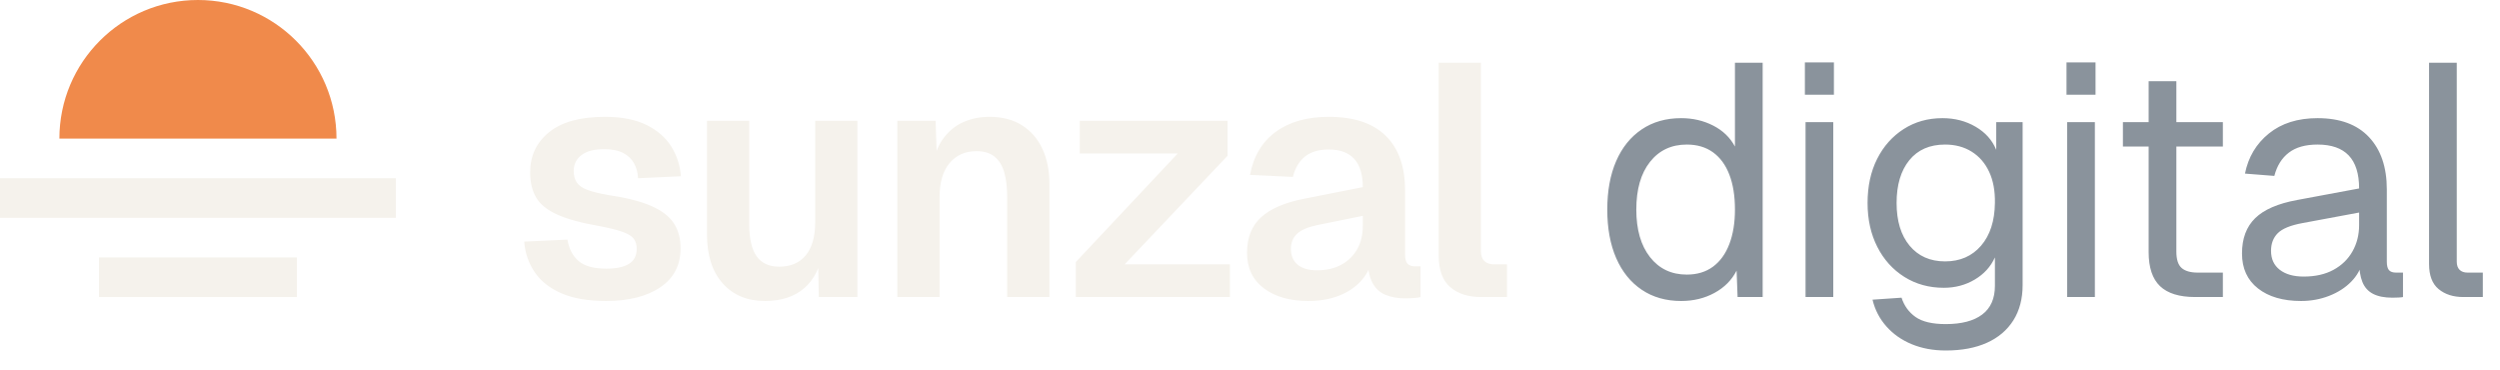
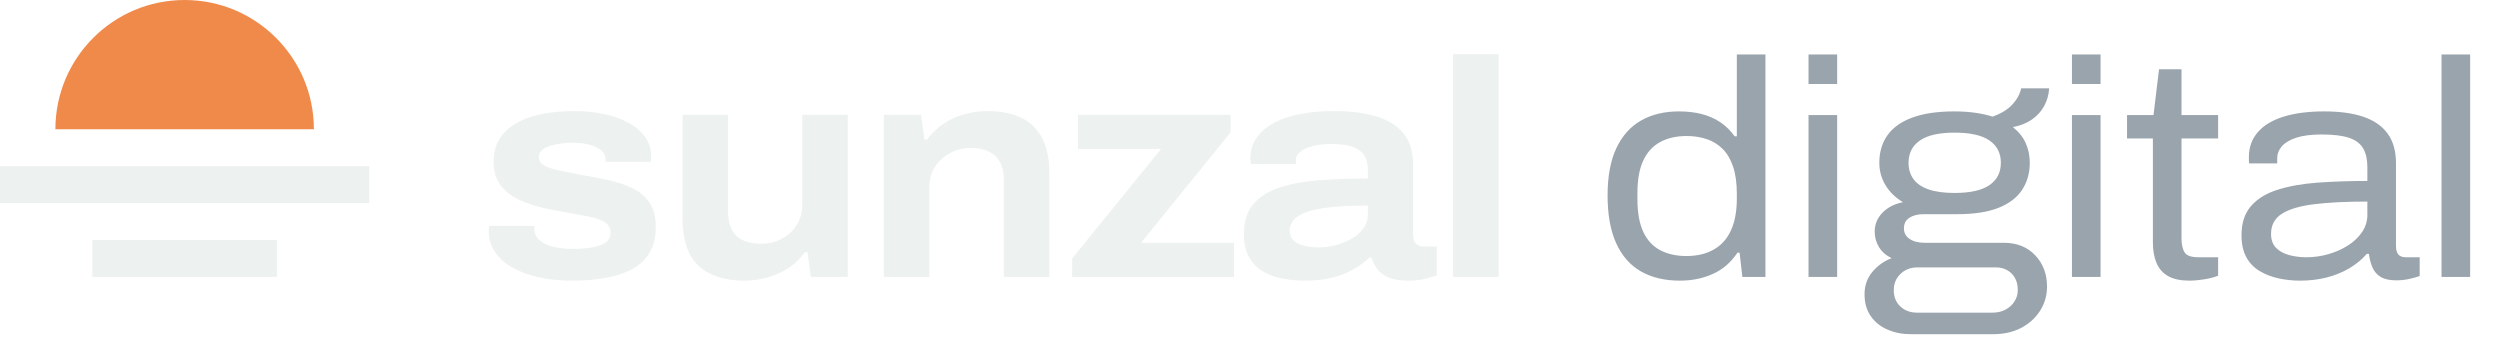
- <svg xmlns="http://www.w3.org/2000/svg" viewBox="0 0 303.0 44.8" role="img" aria-label="Sunzal Digital">
+ <svg xmlns="http://www.w3.org/2000/svg" viewBox="0 0 324.96 44.8" role="img" aria-label="Sunzal Digital">
  <path fill="#F08A4B" d="M7.2 16.8A16.8 16.8 0 0 1 40.8 16.8Z" />
-   <rect fill="#F5F2EC" x="0.0" y="21.6" width="48.0" height="4.8" />
-   <rect fill="#F5F2EC" x="12.0" y="31.2" width="24.0" height="4.8" />
-   <path fill="#F5F2EC" d="M73.48 36.48Q70.24 36.48 68.1 35.56Q65.96 34.64 64.84 33Q63.72 31.36 63.56 29.28L68.8 29.04Q69.08 30.72 70.16 31.64Q71.24 32.56 73.52 32.56Q75.32 32.56 76.26 31.98Q77.2 31.4 77.2 30.16Q77.2 29.44 76.86 28.96Q76.52 28.48 75.54 28.12Q74.56 27.76 72.68 27.4Q69.44 26.84 67.6 26.02Q65.76 25.2 65.02 23.96Q64.28 22.72 64.28 20.88Q64.28 17.88 66.58 16.02Q68.88 14.16 73.32 14.16Q76.4 14.16 78.38 15.14Q80.36 16.12 81.38 17.74Q82.4 19.36 82.56 21.36L77.36 21.6Q77.32 20.6 76.88 19.8Q76.44 19 75.56 18.54Q74.68 18.08 73.24 18.08Q71.44 18.08 70.5 18.8Q69.56 19.52 69.56 20.72Q69.56 21.56 69.94 22.12Q70.32 22.68 71.24 23.02Q72.16 23.36 73.76 23.64Q77.04 24.12 78.96 24.96Q80.88 25.8 81.7 27.06Q82.52 28.32 82.52 30.08Q82.52 33.16 80.06 34.82Q77.6 36.48 73.48 36.48ZM92.76 36.48Q89.52 36.48 87.62 34.34Q85.72 32.2 85.72 28.4V14.64H90.84V27.12Q90.84 29.8 91.74 31.06Q92.64 32.32 94.48 32.32Q96.56 32.32 97.7 30.94Q98.84 29.56 98.84 26.92V14.64H103.96V36H99.28L99.16 30.12L99.8 30.32Q99.32 33.36 97.52 34.92Q95.72 36.48 92.76 36.48ZM108.8 36V14.64H113.44L113.64 20.64L113.04 20.4Q113.36 18.16 114.36 16.8Q115.36 15.44 116.8 14.8Q118.24 14.16 119.96 14.16Q122.32 14.16 123.94 15.2Q125.56 16.24 126.4 18.06Q127.24 19.88 127.24 22.28V36H122.12V23.92Q122.12 22.12 121.76 20.88Q121.4 19.64 120.58 18.98Q119.76 18.32 118.4 18.32Q116.36 18.32 115.14 19.76Q113.92 21.2 113.92 23.92V36ZM130.44 36V31.76L142.8 18.6H130.92V14.64H148.84V18.88L136.36 32.04H149.12V36ZM158.64 36.48Q155.28 36.48 153.24 34.94Q151.2 33.4 151.2 30.64Q151.2 27.88 152.92 26.32Q154.64 24.76 158.16 24.08L165.24 22.68Q165.24 20.4 164.2 19.26Q163.16 18.12 161.12 18.12Q159.28 18.12 158.22 18.98Q157.16 19.84 156.76 21.44L151.56 21.2Q152.2 17.8 154.68 15.98Q157.16 14.16 161.12 14.16Q165.68 14.16 168.02 16.46Q170.36 18.76 170.36 23.04V30.8Q170.36 31.64 170.66 31.96Q170.96 32.28 171.56 32.28H172.24V36Q172 36.08 171.46 36.12Q170.92 36.16 170.36 36.16Q169.04 36.16 168 35.74Q166.96 35.32 166.4 34.26Q165.84 33.2 165.84 31.36L166.28 31.68Q165.96 33.08 164.9 34.18Q163.84 35.28 162.24 35.88Q160.64 36.48 158.64 36.48ZM159.68 32.76Q161.4 32.76 162.64 32.08Q163.88 31.4 164.56 30.2Q165.24 29 165.24 27.36V26.16L159.72 27.28Q158 27.64 157.26 28.34Q156.52 29.04 156.52 30.16Q156.52 31.4 157.34 32.08Q158.16 32.76 159.68 32.76ZM179.56 36Q177.24 36 175.84 34.8Q174.44 33.6 174.44 30.96V7.6H179.56V30.44Q179.56 31.24 179.98 31.64Q180.4 32.04 181.16 32.04H182.72V36Z" />
-   <path fill="#8A939C" d="M203.84 36.48Q201.08 36.48 199.06 35.12Q197.04 33.76 195.96 31.28Q194.88 28.8 194.88 25.4Q194.88 22 195.96 19.52Q197.04 17.04 199.06 15.68Q201.08 14.32 203.84 14.32Q205.96 14.32 207.72 15.22Q209.48 16.12 210.36 17.76V7.6H213.72V36H210.68L210.56 32.8Q209.68 34.52 207.88 35.5Q206.08 36.48 203.84 36.48ZM204.52 33.28Q206.4 33.28 207.7 32.32Q209 31.36 209.68 29.58Q210.36 27.8 210.36 25.4Q210.36 22.92 209.68 21.16Q209 19.4 207.7 18.46Q206.4 17.52 204.52 17.52Q201.72 17.52 200.06 19.62Q198.4 21.72 198.4 25.4Q198.4 29.04 200.06 31.16Q201.72 33.28 204.52 33.28ZM218.92 36V14.8H222.28V36ZM218.84 11.48V7.56H222.36V11.48ZM235.92 42.48Q233.64 42.48 231.8 41.72Q229.96 40.96 228.72 39.56Q227.48 38.16 227.04 36.32L230.56 36.08Q231.04 37.56 232.26 38.42Q233.48 39.28 235.92 39.28Q238.8 39.28 240.34 38.12Q241.88 36.96 241.88 34.64V31.2Q241.12 32.88 239.44 33.88Q237.76 34.88 235.68 34.88Q233 34.88 230.9 33.56Q228.8 32.24 227.62 29.92Q226.44 27.6 226.44 24.6Q226.44 21.56 227.6 19.26Q228.76 16.96 230.82 15.64Q232.88 14.32 235.52 14.32Q237.76 14.32 239.54 15.36Q241.32 16.4 242.04 18.16V14.8H245.24V34.56Q245.24 37.04 244.12 38.82Q243 40.6 240.92 41.54Q238.84 42.48 235.92 42.48ZM235.84 31.68Q238.56 31.68 240.2 29.78Q241.84 27.88 241.88 24.6Q241.92 22.4 241.18 20.82Q240.44 19.24 239.06 18.38Q237.68 17.52 235.84 17.52Q233.04 17.52 231.5 19.42Q229.96 21.32 229.96 24.6Q229.96 27.88 231.54 29.78Q233.12 31.68 235.84 31.68ZM250.64 36V14.8H254V36ZM250.56 11.48V7.56H254.08V11.48ZM266.16 36Q263.28 36 261.9 34.68Q260.52 33.36 260.52 30.56V9.84H263.88V30.48Q263.88 31.92 264.52 32.48Q265.16 33.04 266.48 33.04H269.52V36ZM257.4 17.76V14.8H269.52V17.76ZM279 36.48Q275.72 36.48 273.78 34.96Q271.84 33.44 271.84 30.72Q271.84 28 273.44 26.44Q275.04 24.88 278.52 24.24L286.04 22.84Q286.04 20.16 284.78 18.84Q283.52 17.52 281 17.52Q278.8 17.52 277.52 18.5Q276.24 19.48 275.76 21.32L272.2 21.04Q272.8 18.04 275.1 16.18Q277.4 14.32 281 14.32Q285.08 14.32 287.24 16.62Q289.4 18.92 289.4 22.96V31.72Q289.4 32.44 289.66 32.74Q289.92 33.04 290.52 33.04H291.36V36Q291.2 36.04 290.84 36.06Q290.48 36.08 290.08 36.08Q288.64 36.08 287.74 35.62Q286.84 35.16 286.44 34.18Q286.04 33.2 286.04 31.6L286.44 31.68Q286.16 33.04 285.08 34.14Q284 35.24 282.4 35.86Q280.8 36.48 279 36.48ZM279.32 33.52Q281.44 33.52 282.94 32.7Q284.44 31.88 285.24 30.46Q286.04 29.04 286.04 27.28V25.76L279.16 27.04Q277 27.44 276.18 28.26Q275.36 29.08 275.36 30.4Q275.36 31.88 276.42 32.7Q277.48 33.52 279.32 33.52ZM298.68 36Q296.84 36 295.68 35.04Q294.52 34.08 294.52 32V7.6H297.88V31.72Q297.88 32.36 298.22 32.7Q298.56 33.04 299.2 33.04H301.04V36Z" />
+   <rect fill="#EDF1F0" x="0.0" y="21.6" width="48.0" height="4.8" />
+   <rect fill="#EDF1F0" x="12.0" y="31.2" width="24.0" height="4.8" />
+   <path fill="#EDF1F0" d="M74.36 36.48Q72.08 36.48 70.12 36.06Q68.16 35.64 66.68 34.82Q65.2 34 64.36 32.78Q63.52 31.56 63.52 29.96Q63.52 29.8 63.54 29.64Q63.56 29.48 63.6 29.36H69.48Q69.48 29.4 69.46 29.52Q69.44 29.64 69.44 29.72Q69.48 30.68 70.18 31.26Q70.88 31.84 72.02 32.1Q73.16 32.36 74.44 32.36Q75.6 32.36 76.74 32.2Q77.88 32.04 78.62 31.58Q79.36 31.12 79.36 30.24Q79.36 29.28 78.46 28.8Q77.56 28.32 76 28.04Q74.44 27.76 72.44 27.4Q70.84 27.12 69.34 26.68Q67.84 26.24 66.68 25.54Q65.52 24.84 64.84 23.74Q64.16 22.64 64.16 21Q64.16 19.28 64.94 18.04Q65.72 16.8 67.12 16Q68.52 15.2 70.44 14.82Q72.36 14.44 74.64 14.44Q76.72 14.44 78.52 14.82Q80.32 15.2 81.7 15.96Q83.08 16.72 83.86 17.82Q84.64 18.92 84.64 20.36Q84.64 20.56 84.62 20.76Q84.6 20.96 84.6 21.04H78.72V20.8Q78.72 20.04 78.16 19.56Q77.6 19.08 76.66 18.82Q75.72 18.56 74.52 18.56Q73.88 18.56 73.1 18.64Q72.32 18.72 71.62 18.92Q70.92 19.12 70.48 19.48Q70.04 19.84 70.04 20.4Q70.04 21.16 70.82 21.56Q71.6 21.96 72.9 22.2Q74.2 22.44 75.68 22.76Q77.44 23.04 79.14 23.42Q80.84 23.8 82.22 24.46Q83.6 25.12 84.42 26.32Q85.24 27.52 85.24 29.48Q85.24 31.44 84.46 32.8Q83.68 34.16 82.22 34.96Q80.76 35.76 78.76 36.12Q76.76 36.48 74.36 36.48ZM96.72 36.48Q92.88 36.48 90.8 34.54Q88.72 32.6 88.72 28.44V14.92H94.64V27.48Q94.64 28.6 94.92 29.4Q95.2 30.2 95.76 30.7Q96.32 31.2 97.12 31.44Q97.92 31.68 98.92 31.68Q100.4 31.68 101.62 31.04Q102.84 30.4 103.56 29.24Q104.28 28.08 104.28 26.64V14.92H110.2V36H105.4L104.96 32.76H104.64Q103.72 34.04 102.46 34.86Q101.2 35.68 99.74 36.08Q98.28 36.48 96.72 36.48ZM114.88 36V14.92H119.72L120.16 18.16H120.48Q121.44 16.88 122.68 16.06Q123.92 15.24 125.38 14.84Q126.84 14.44 128.4 14.44Q130.96 14.44 132.74 15.3Q134.52 16.16 135.46 17.94Q136.4 19.72 136.4 22.48V36H130.48V23.44Q130.48 22.32 130.18 21.52Q129.88 20.72 129.32 20.22Q128.76 19.72 127.96 19.48Q127.16 19.24 126.16 19.24Q124.68 19.24 123.48 19.9Q122.28 20.56 121.54 21.68Q120.8 22.8 120.8 24.32V36ZM139.36 36V33.6L150.92 19.36H140.12V14.92H159.96V17.2L148.32 31.56H160.4V36ZM169.64 36.48Q168.16 36.48 166.74 36.22Q165.32 35.96 164.18 35.3Q163.04 34.64 162.36 33.44Q161.68 32.24 161.68 30.4Q161.68 28.04 162.86 26.6Q164.04 25.16 166.2 24.42Q168.36 23.68 171.3 23.44Q174.24 23.2 177.8 23.2V22Q177.8 20.92 177.32 20.18Q176.84 19.44 175.82 19.08Q174.8 18.72 173.12 18.72Q171.64 18.72 170.6 19Q169.56 19.28 169 19.74Q168.44 20.2 168.44 20.88V21.32H162.6Q162.56 21.16 162.54 20.98Q162.52 20.8 162.52 20.6Q162.52 18.72 163.78 17.34Q165.04 15.96 167.46 15.2Q169.88 14.44 173.32 14.44Q176.68 14.44 178.98 15.16Q181.28 15.88 182.48 17.4Q183.68 18.92 183.68 21.36V30.56Q183.68 31.28 184.04 31.66Q184.4 32.04 185.04 32.04H186.76V35.8Q186.28 35.96 185.3 36.22Q184.32 36.48 183.08 36.48Q181.56 36.48 180.58 36.1Q179.6 35.72 179.06 35.02Q178.52 34.32 178.28 33.48H178Q177.08 34.36 175.84 35.06Q174.6 35.76 173.04 36.12Q171.48 36.48 169.64 36.48ZM171.4 32.16Q172.52 32.16 173.64 31.86Q174.76 31.56 175.7 31.02Q176.64 30.48 177.22 29.68Q177.8 28.88 177.8 27.88V26.72Q174.52 26.72 172.26 27.02Q170 27.32 168.82 28.04Q167.64 28.76 167.64 30Q167.64 30.8 168.14 31.26Q168.64 31.72 169.5 31.94Q170.36 32.16 171.4 32.16ZM188.88 36V7.04H194.8V36Z" />
+   <path fill="#9AA4AD" d="M218.36 36.48Q215.4 36.48 213.3 35.28Q211.2 34.08 210.08 31.62Q208.96 29.16 208.96 25.4Q208.96 21.68 210.1 19.26Q211.24 16.84 213.32 15.66Q215.4 14.48 218.24 14.48Q219.84 14.48 221.18 14.82Q222.52 15.16 223.6 15.88Q224.68 16.6 225.48 17.72H225.76V7.08H229.48V36H226.48L226.12 32.84H225.84Q224.6 34.72 222.66 35.6Q220.72 36.48 218.36 36.48ZM219.2 33.28Q221.28 33.28 222.76 32.44Q224.24 31.6 225 29.94Q225.76 28.28 225.76 25.8V25.2Q225.76 23.12 225.28 21.68Q224.8 20.24 223.92 19.36Q223.04 18.48 221.84 18.08Q220.64 17.68 219.24 17.68Q217.24 17.68 215.8 18.46Q214.36 19.24 213.6 20.86Q212.84 22.48 212.84 25.08V25.88Q212.84 28.52 213.6 30.14Q214.36 31.76 215.8 32.52Q217.24 33.28 219.2 33.28ZM235.08 10.92V7.08H238.8V10.92ZM235.08 36V14.96H238.8V36ZM248.36 43.44Q246.72 43.44 245.34 42.84Q243.96 42.24 243.16 41.08Q242.36 39.92 242.36 38.24Q242.36 36.56 243.38 35.34Q244.4 34.12 245.88 33.56Q244.8 33.04 244.24 32.12Q243.68 31.2 243.68 30.12Q243.68 28.68 244.7 27.64Q245.72 26.6 247.36 26.28Q245.88 25.4 245.08 24.06Q244.28 22.72 244.28 21.16Q244.28 19.08 245.34 17.58Q246.4 16.08 248.58 15.28Q250.76 14.48 254.04 14.48Q255.52 14.48 256.76 14.66Q258 14.84 259 15.16Q260.68 14.56 261.58 13.58Q262.48 12.6 262.72 11.48H266.36Q266.28 12.72 265.72 13.76Q265.16 14.8 264.14 15.52Q263.12 16.24 261.64 16.52Q262.76 17.4 263.3 18.58Q263.84 19.76 263.84 21.16Q263.84 23.16 262.84 24.68Q261.84 26.2 259.76 27.02Q257.68 27.84 254.44 27.84H250.04Q248.92 27.84 248.2 28.3Q247.48 28.76 247.48 29.68Q247.48 30.56 248.22 31.06Q248.96 31.56 250.2 31.56H260.48Q263 31.56 264.54 33.18Q266.08 34.8 266.08 37.24Q266.08 39 265.16 40.42Q264.24 41.84 262.68 42.64Q261.12 43.44 259.08 43.44ZM249.2 40.64H259Q259.92 40.64 260.66 40.26Q261.4 39.88 261.84 39.2Q262.28 38.52 262.28 37.72Q262.28 36.36 261.48 35.56Q260.68 34.76 259.44 34.76H249.2Q247.92 34.76 247.04 35.6Q246.16 36.44 246.16 37.72Q246.16 39.04 247.02 39.84Q247.88 40.64 249.2 40.64ZM254.08 25.08Q257.12 25.08 258.6 24.06Q260.08 23.04 260.08 21.16Q260.08 19.28 258.6 18.26Q257.12 17.24 254.08 17.24Q251.04 17.24 249.56 18.26Q248.08 19.28 248.08 21.16Q248.08 22.4 248.72 23.28Q249.36 24.16 250.68 24.62Q252 25.08 254.08 25.08ZM269.32 10.92V7.08H273.04V10.92ZM269.32 36V14.96H273.04V36ZM284.6 36.48Q282.88 36.48 281.84 35.9Q280.8 35.32 280.32 34.2Q279.84 33.08 279.84 31.48V18H276.48V14.96H279.92L280.64 9H283.56V14.96H288.32V18H283.56V30.92Q283.56 32.16 283.96 32.8Q284.36 33.44 285.76 33.44H288.32V35.84Q287.84 36.04 287.18 36.18Q286.52 36.32 285.84 36.4Q285.16 36.48 284.6 36.48ZM299 36.48Q297.52 36.48 296.16 36.18Q294.8 35.88 293.7 35.22Q292.6 34.56 291.98 33.42Q291.36 32.28 291.36 30.56Q291.36 28.2 292.6 26.78Q293.84 25.36 296.06 24.66Q298.28 23.96 301.26 23.74Q304.24 23.52 307.72 23.52V21.72Q307.72 20.24 307.18 19.3Q306.64 18.36 305.36 17.92Q304.08 17.48 301.76 17.48Q299.76 17.48 298.48 17.9Q297.2 18.32 296.6 19.02Q296 19.72 296 20.56V21.24H292.36Q292.32 21.04 292.32 20.86Q292.32 20.68 292.32 20.4Q292.32 18.52 293.48 17.18Q294.64 15.84 296.84 15.16Q299.04 14.48 302.12 14.48Q305.2 14.48 307.26 15.2Q309.32 15.92 310.38 17.4Q311.44 18.88 311.44 21.24V31.96Q311.44 32.76 311.76 33.1Q312.08 33.44 312.72 33.44H314.52V35.88Q313.96 36.08 313.16 36.26Q312.36 36.44 311.48 36.44Q310.2 36.44 309.46 36Q308.72 35.56 308.38 34.76Q308.04 33.96 307.92 33H307.64Q306.72 34.08 305.36 34.88Q304 35.68 302.38 36.08Q300.76 36.48 299 36.48ZM299.8 33.44Q301.24 33.44 302.64 33.04Q304.04 32.64 305.18 31.92Q306.32 31.2 307.02 30.18Q307.72 29.16 307.72 27.92V26.2Q303.64 26.2 300.84 26.54Q298.04 26.88 296.62 27.78Q295.2 28.68 295.2 30.4Q295.2 31.52 295.82 32.18Q296.44 32.84 297.5 33.14Q298.56 33.44 299.8 33.44ZM317.36 36V7.08H321.08V36Z" />
</svg>
